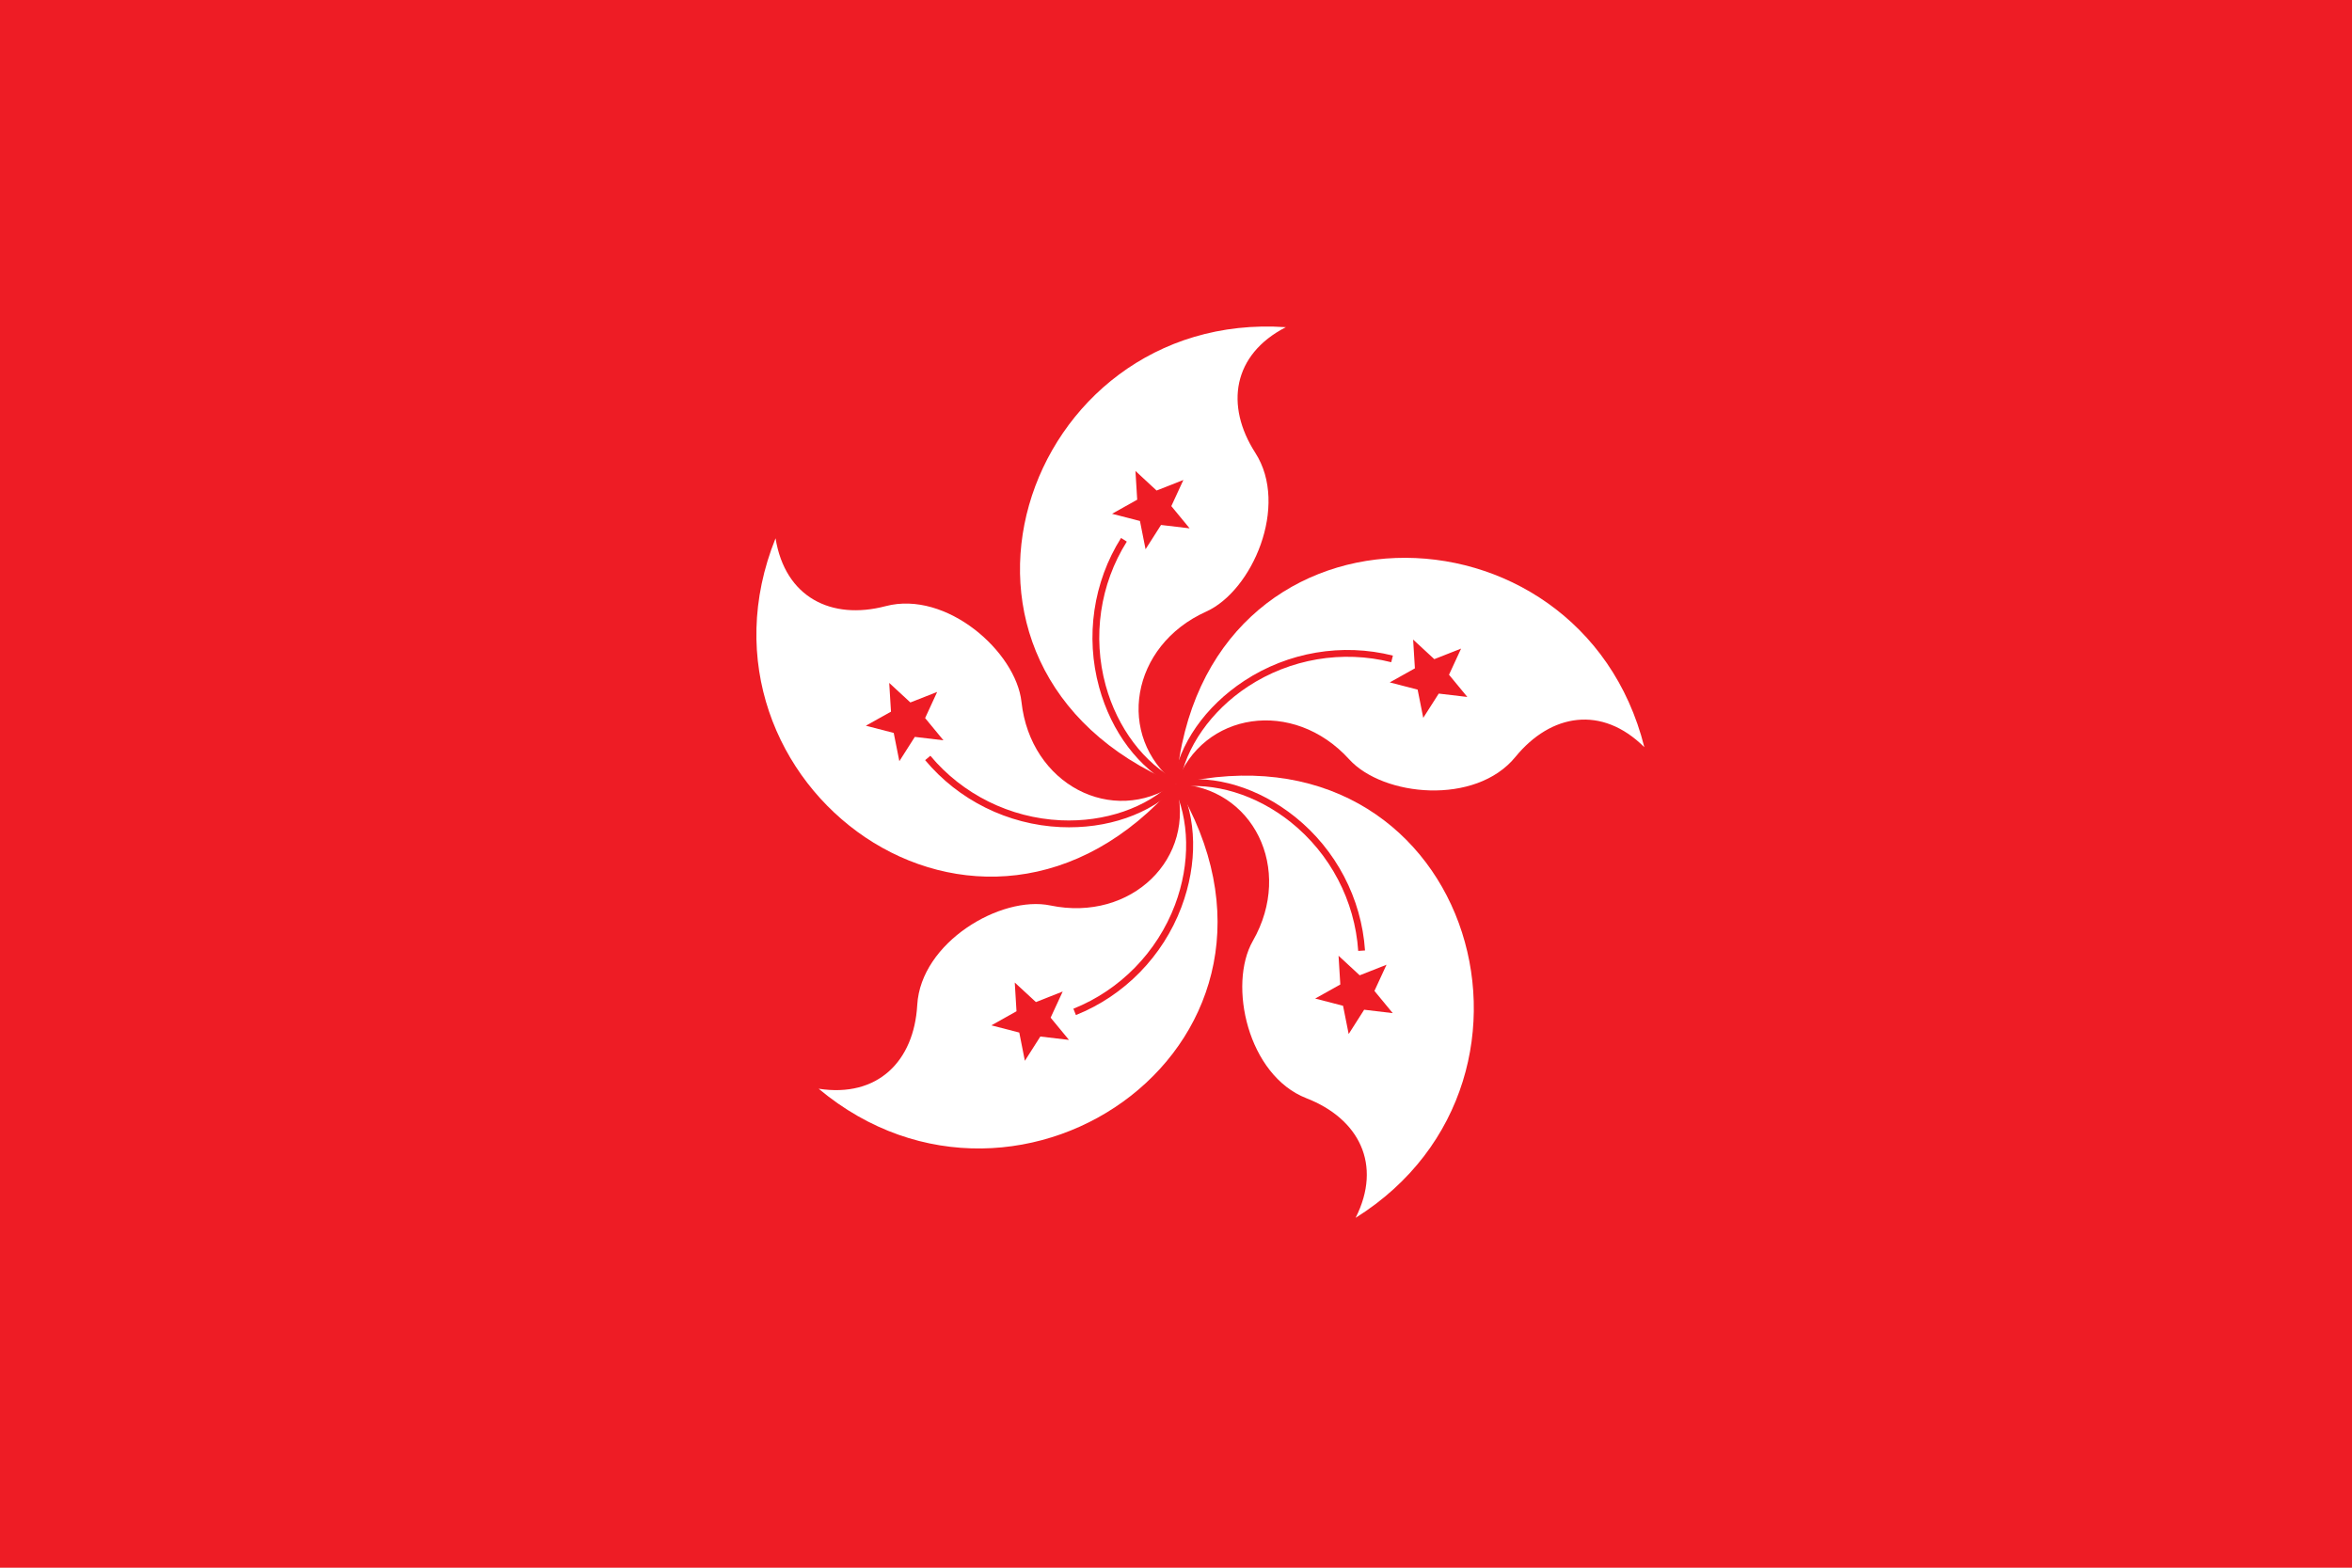
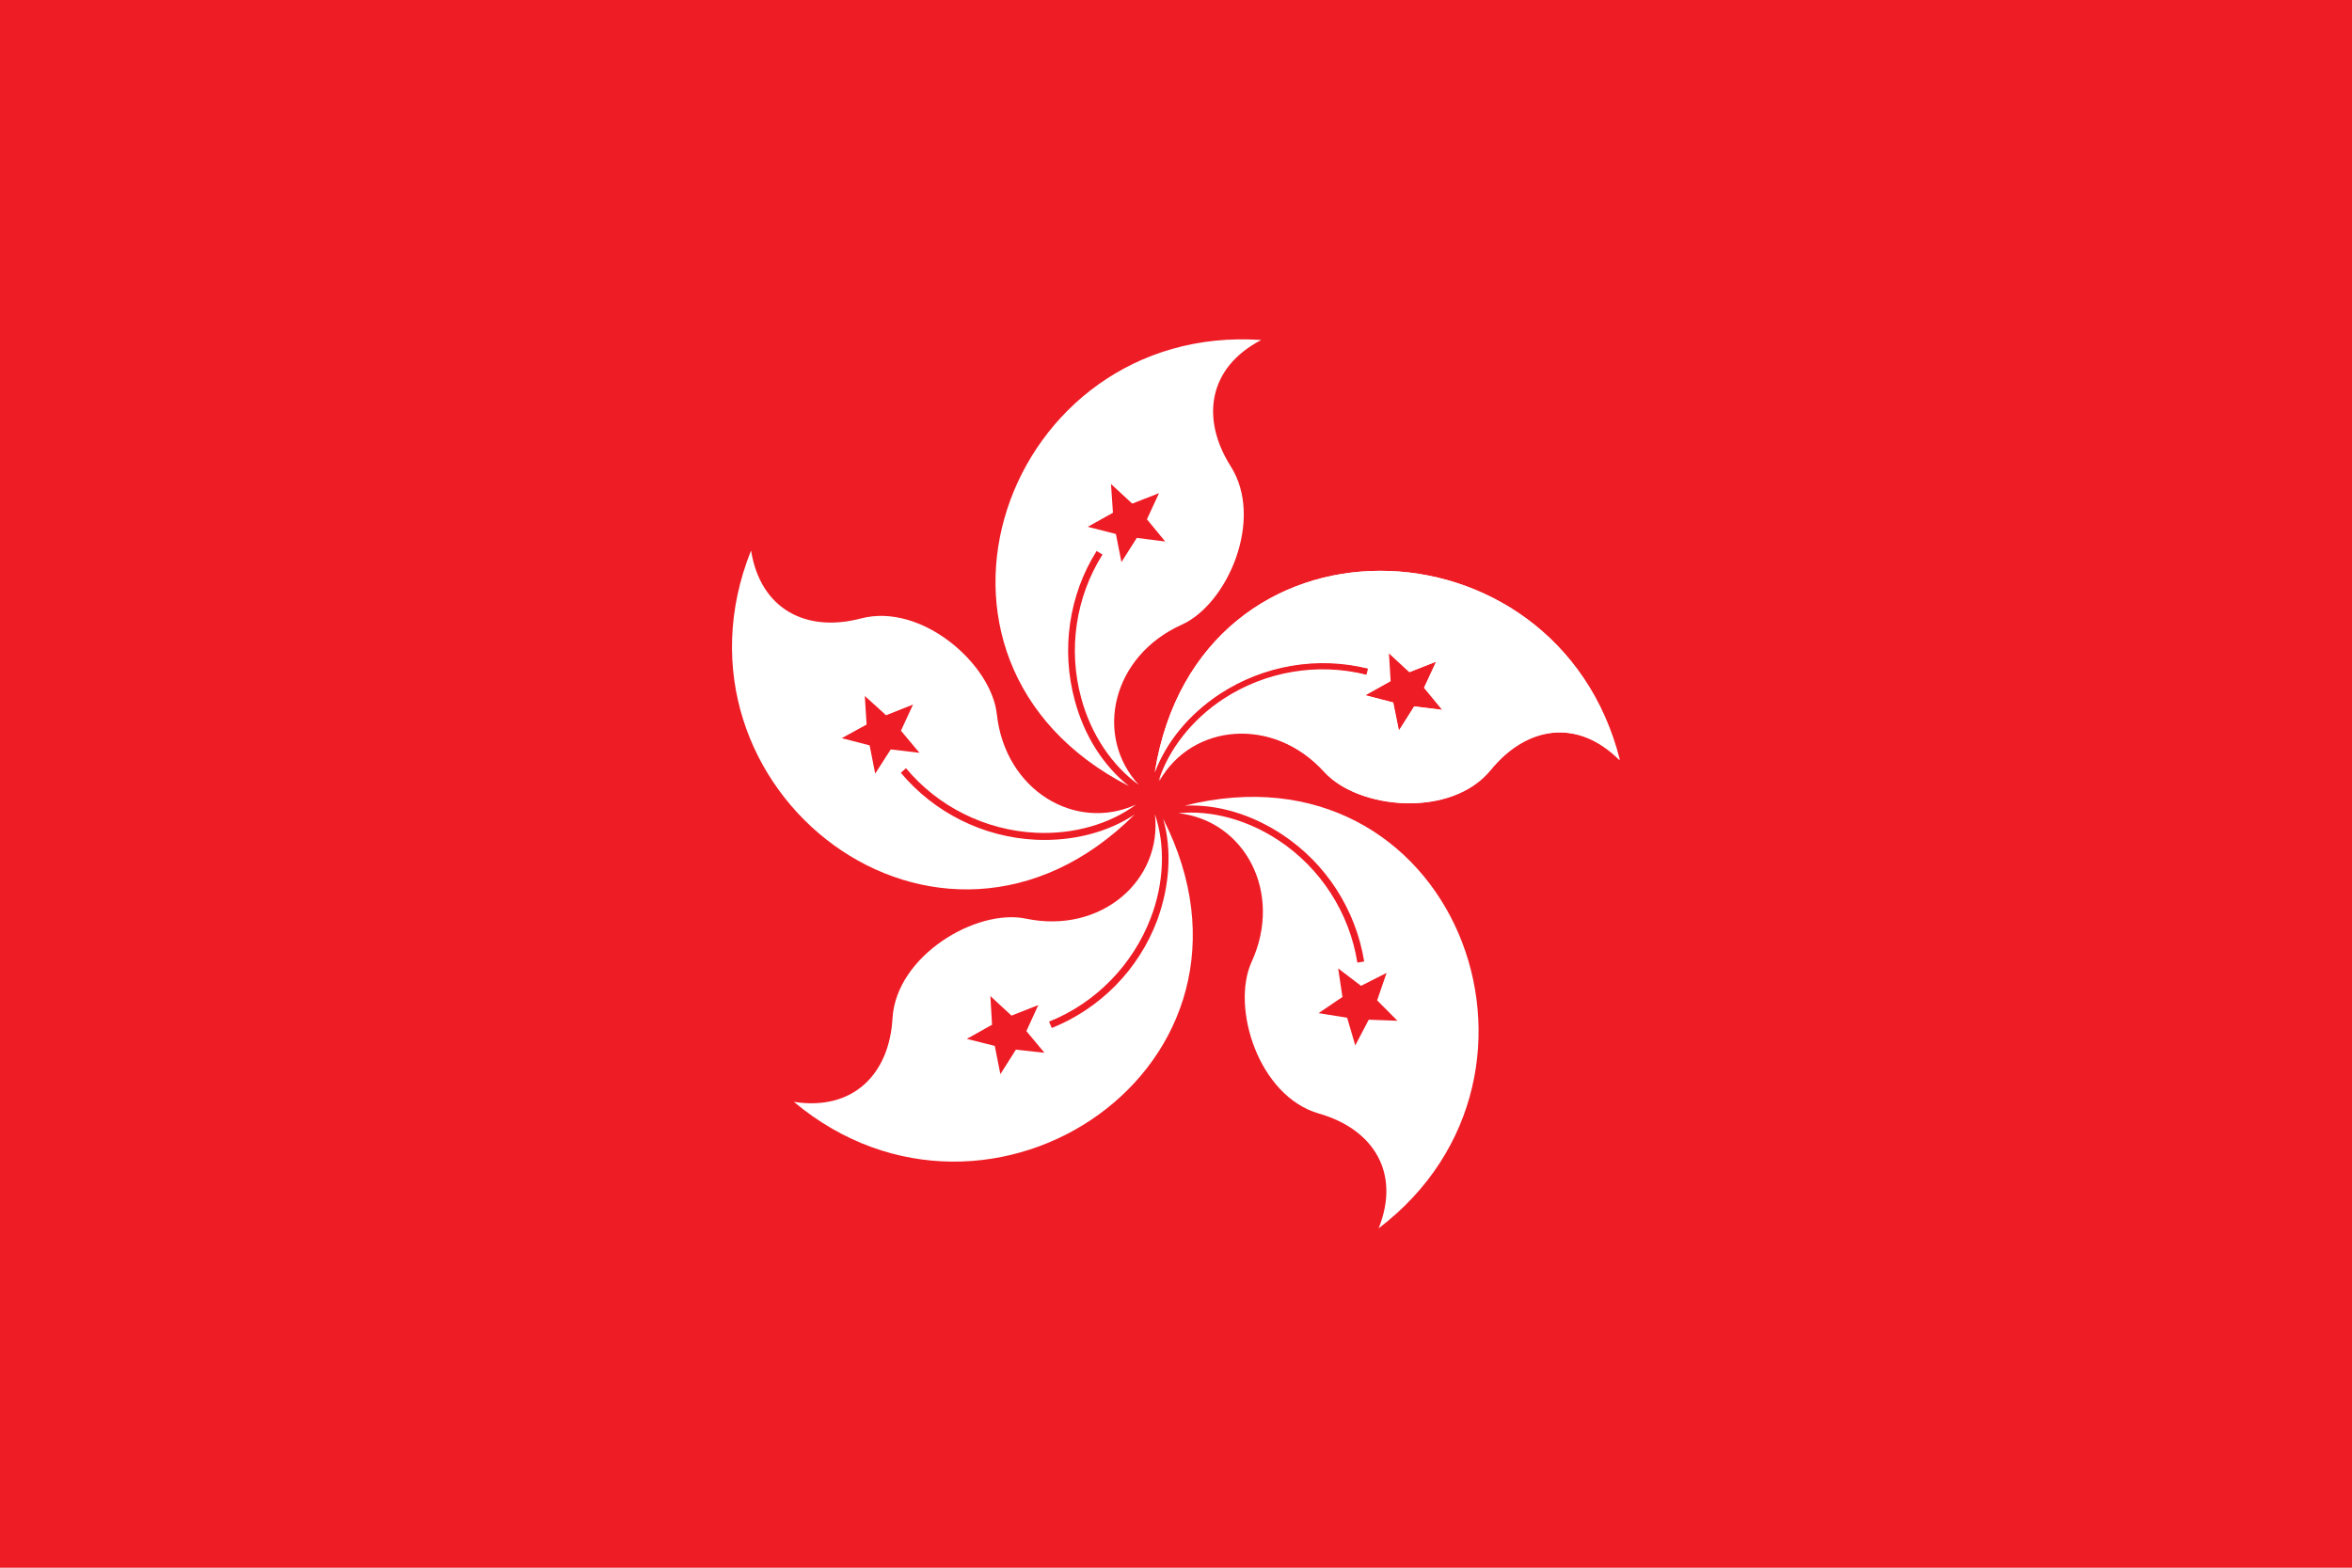
- <svg xmlns="http://www.w3.org/2000/svg" xmlns:xlink="http://www.w3.org/1999/xlink" viewBox="0 0 900 600">
-   <path fill="#EE1C25" d="M0 0h900v600H0z" />
-   <g id="a">
-     <path d="M449.964 299.913c-105.263-44.486-58.602-181.581 42.07-174.69-20.366 10.467-23.318 29.997-11.687 48.09 13.024 20.256-1.2 52.848-18.806 60.767-28.935 13.025-34.728 47.75-11.577 65.833z" fill="#fff" />
-     <path d="M444.272 200.92l-5.92 9.294-2.144-10.815-10.679-2.759 9.625-5.39-.671-10.999 8.085 7.49 10.256-4.043-4.61 10.01 7.001 8.505zm6.288 97.839c-12.731-6.534-22.996-20.155-27.468-36.431-5.115-18.67-2.173-38.743 8.083-55.038l-2.208-1.394c-10.64 16.929-13.693 37.743-8.386 57.12 4.728 17.221 15.214 31.097 28.787 38.064z" fill="#EE1C25" />
+ <svg xmlns="http://www.w3.org/2000/svg" version="1.1" id="Layer_1" x="0px" y="0px" viewBox="0 0 720 480" style="enable-background:new 0 0 720 480;" xml:space="preserve">
+   <g>
+     <path style="fill:#EE1C25;" d="M0,0h720v480H0V0z" />
+     <g>
+       <path style="fill:#FFFFFF;" d="M386.1,104.1c-78.2-5.4-115.7,98-40.5,136.6c-7.8-6.2-13.7-15.4-16.6-26.3    c-4.2-15.5-1.8-32.2,6.7-45.7l1.8,1.1c-8.2,13-10.6,29.1-6.5,44c3,11.1,9.4,20.6,17.6,26.5c-13.8-15-8.2-39.4,13.1-49    c14.1-6.3,25.4-32.4,15-48.6C367.5,128.1,369.9,112.5,386.1,104.1z M348,164.7l-4.7,7.4l-1.7-8.6l-8.6-2.2l7.7-4.3l-0.6-8.8l6.5,6    l8.2-3.2l-3.7,8l5.6,6.8L348,164.7z" />
+       <path style="fill:#FFFFFF;" d="M353.5,236.4c3.4-9.3,10.4-17.8,19.8-24c13.4-8.8,30-11.7,45.5-7.8l-0.5,2c-15-3.8-31-1-43.8,7.4    c-9.6,6.3-16.7,15.4-19.8,25c10.1-17.8,35-20,50.7-2.6c10.4,11.4,38.7,14.2,50.9-0.7c10.9-13.4,26.5-15.9,39.4-3    C476.8,156.7,366.9,153,353.5,236.4z M432.9,216.3l-4.7,7.4l-1.8-8.6l-8.6-2.2l7.7-4.3l-0.6-8.8l6.5,6l8.2-3.2l-3.7,8l5.6,6.8    L432.9,216.3z" />
+       <g transform="rotate(144 450 300)">
+         <path style="fill:#FFFFFF;" d="M503.3,401.3c9.8,0.4,20.1,4.4,29,11.5c12.6,10.1,20.3,25,21.4,40.9l-2.1,0.2     c-1-15.4-8.6-29.8-20.6-39.4c-9-7.2-19.8-11.1-29.8-11c20,4.1,29.8,27.1,18.2,47.4c-7.7,13.4-1.5,41.2,16.4,48.2     c16,6.2,23.3,20.2,15,36.6C617.3,493.8,586.9,388.2,503.3,401.3z M553.5,471.8l-4.7,7.4l-1.8-8.6l-8.6-2.2l7.7-4.3l-0.6-8.8     l6.5,6l8.2-3.2l-3.7,8l5.6,6.8L553.5,471.8z" />
+       </g>
+       <g transform="rotate(216 450 300)">
+         <path style="fill:#FFFFFF;" d="M565.4,294.7c2.6,9.5,2,20.5-2,31.1c-5.7,15-17.4,27-32.3,33l-0.8-1.9     c14.3-5.8,25.7-17.4,31.1-31.8c4.1-10.8,4.5-22.2,1.3-31.8c2.3,20.3-16.6,36.7-39.4,32c-15.1-3.1-39.7,11.3-40.7,30.5     c-1,17.2-12.1,28.4-30.2,25.6C512.6,431.7,603.6,370.1,565.4,294.7z M520.3,365.4l-4.7,7.4l-1.7-8.6l-8.6-2.2l7.7-4.3l-0.6-8.8     l6.5,6l8.2-3.2l-3.7,8l5.6,6.8L520.3,365.4z" />
+       </g>
+       <g transform="rotate(216 450 300)">
+         <path style="fill:#FFFFFF;" d="M552,291.8c-7.7,6.2-18,9.9-29.4,10.4c-16.1,0.7-31.7-5.4-43.1-16.7l1.5-1.5     c10.9,10.9,26.1,16.8,41.5,16.1c11.5-0.5,22.2-4.6,29.7-11.3c-17.8,10.1-40.3-0.8-44.9-23.7c-3.1-15.1-26-32-44-25.4     c-16.2,5.9-30.9,0.1-35.4-17.7C405.3,297.2,497.8,356.6,552,291.8z M469.3,278.2l-8.7-1.4l7.3-4.9l-1.3-8.8l7,5.4l7.9-4l-3,8.3     l6.2,6.3l-8.8-0.2l-4,7.8L469.3,278.2z" />
+       </g>
+       <g transform="rotate(288 450 300)">
+         <path style="fill:#FFFFFF;" d="M437.8,203.3c-16.1-0.7-31.1-8.2-41.4-20.5l1.6-1.4c9.8,11.8,24.4,19,39.8,19.8     c11.5,0.6,22.6-2.6,30.6-8.6c-18.6,8.5-40.1-4.4-42.6-27.7c-1.7-15.4-23-34.2-41.6-29.4c-16.6,4.4-30.8-2.7-33.7-20.8     c-29.3,72.8,57.5,140.4,117.4,80.7C459.8,200.9,449.1,203.7,437.8,203.3z M388.5,183l-1.8-8.6l-8.6-2.2l7.7-4.3l-0.6-8.8l6.5,6     l8.2-3.2l-3.7,8l5.6,6.8l-8.7-1L388.5,183z" />
+       </g>
+     </g>
  </g>
-   <use xlink:href="#a" transform="rotate(72 450 300)" />
-   <use xlink:href="#a" transform="rotate(144 450 300)" />
-   <use xlink:href="#a" transform="rotate(216 450 300)" />
-   <use xlink:href="#a" transform="rotate(288 450 300)" />
</svg>
